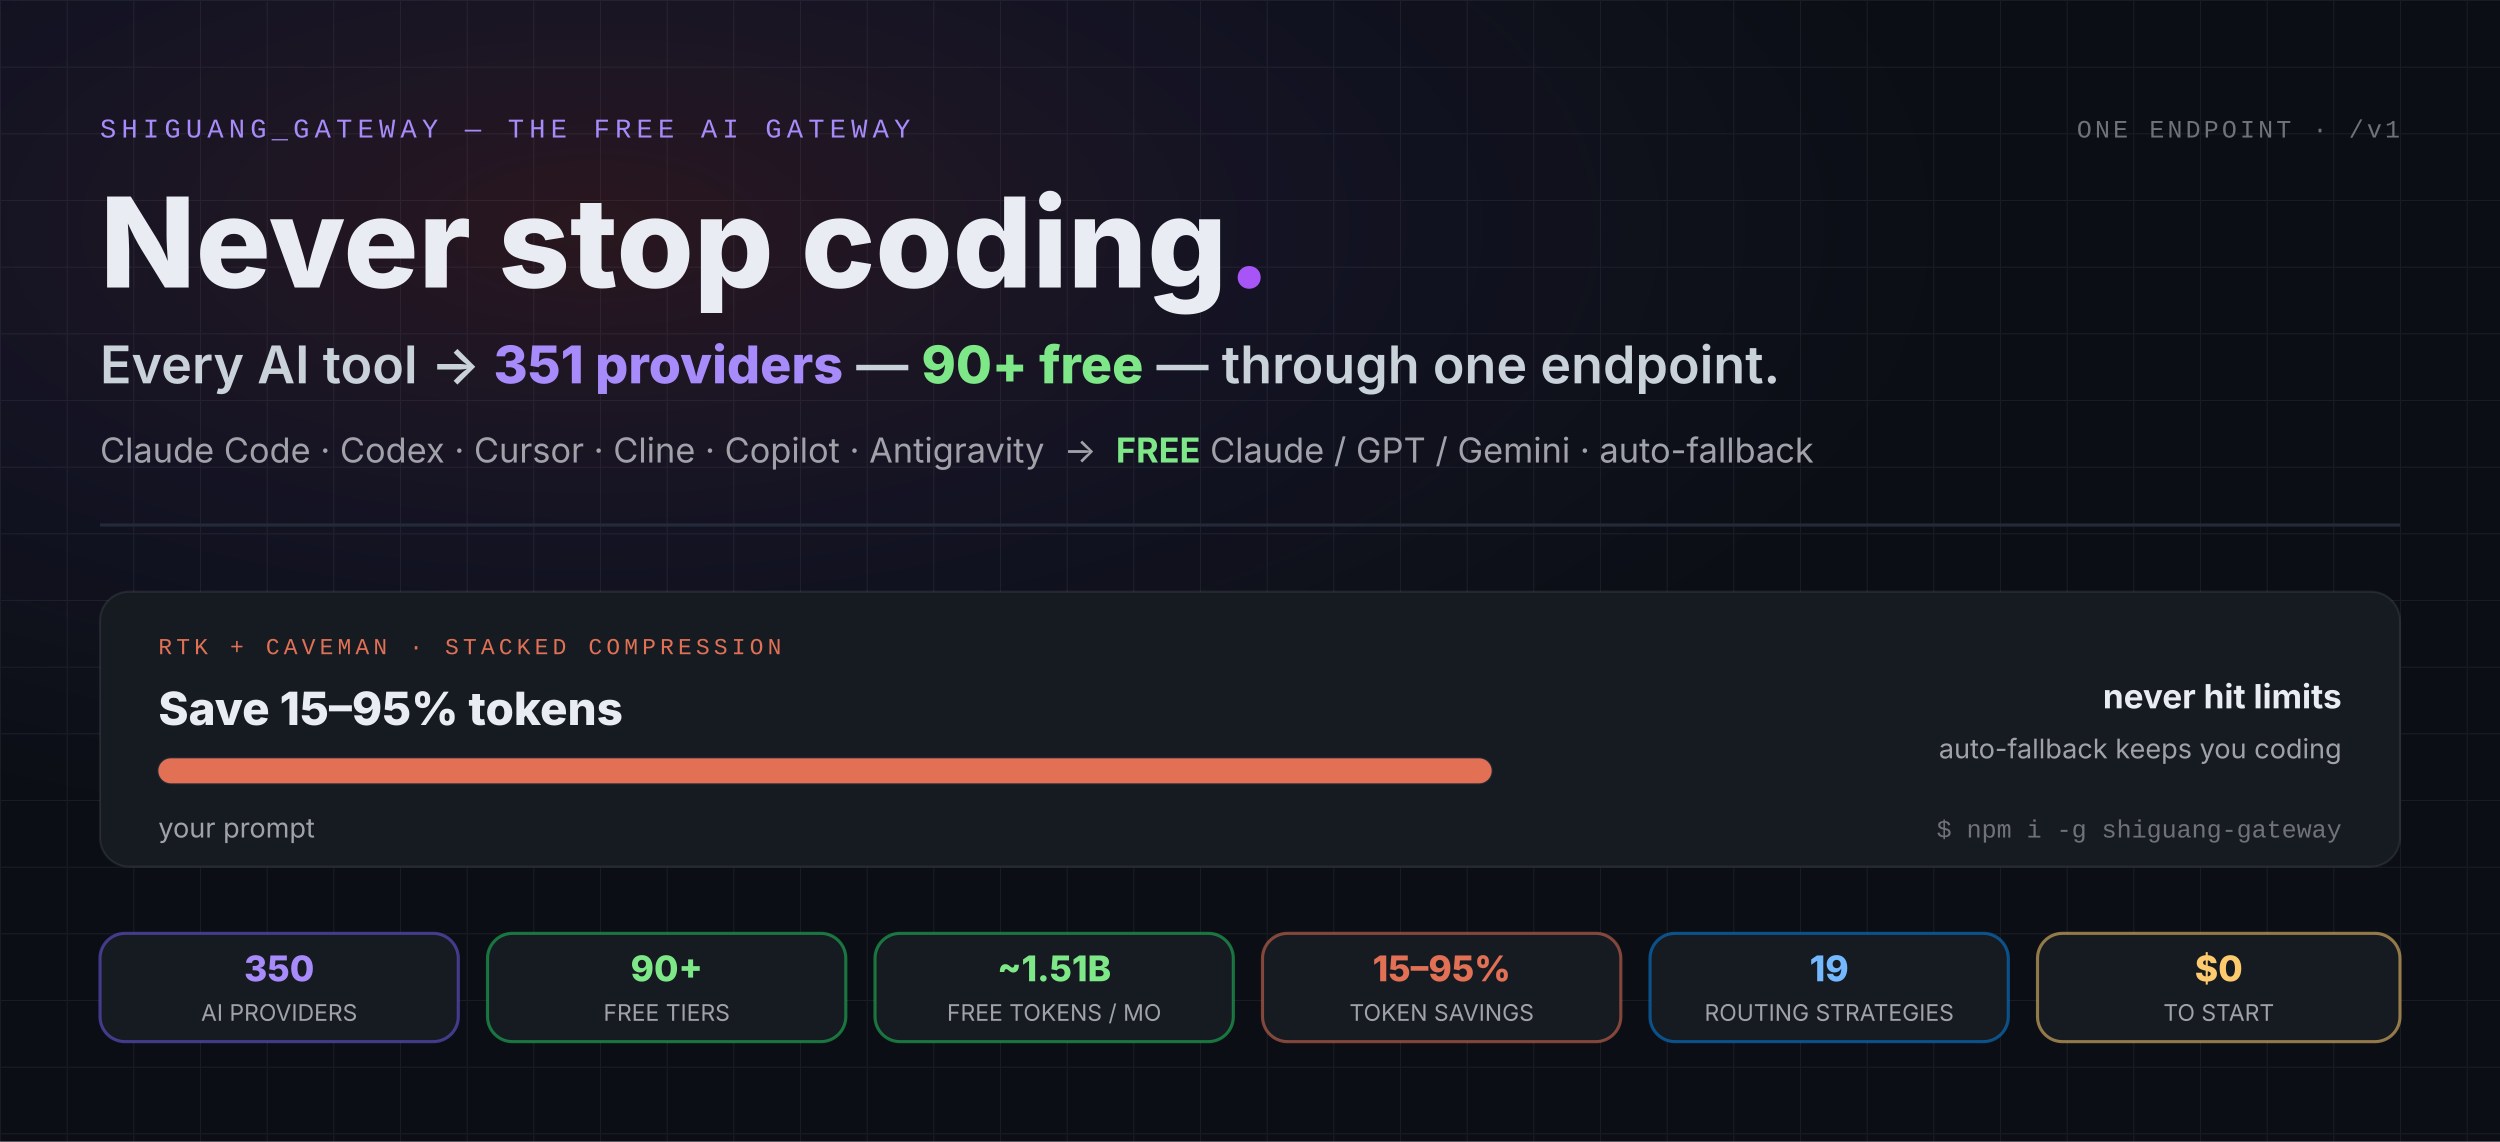
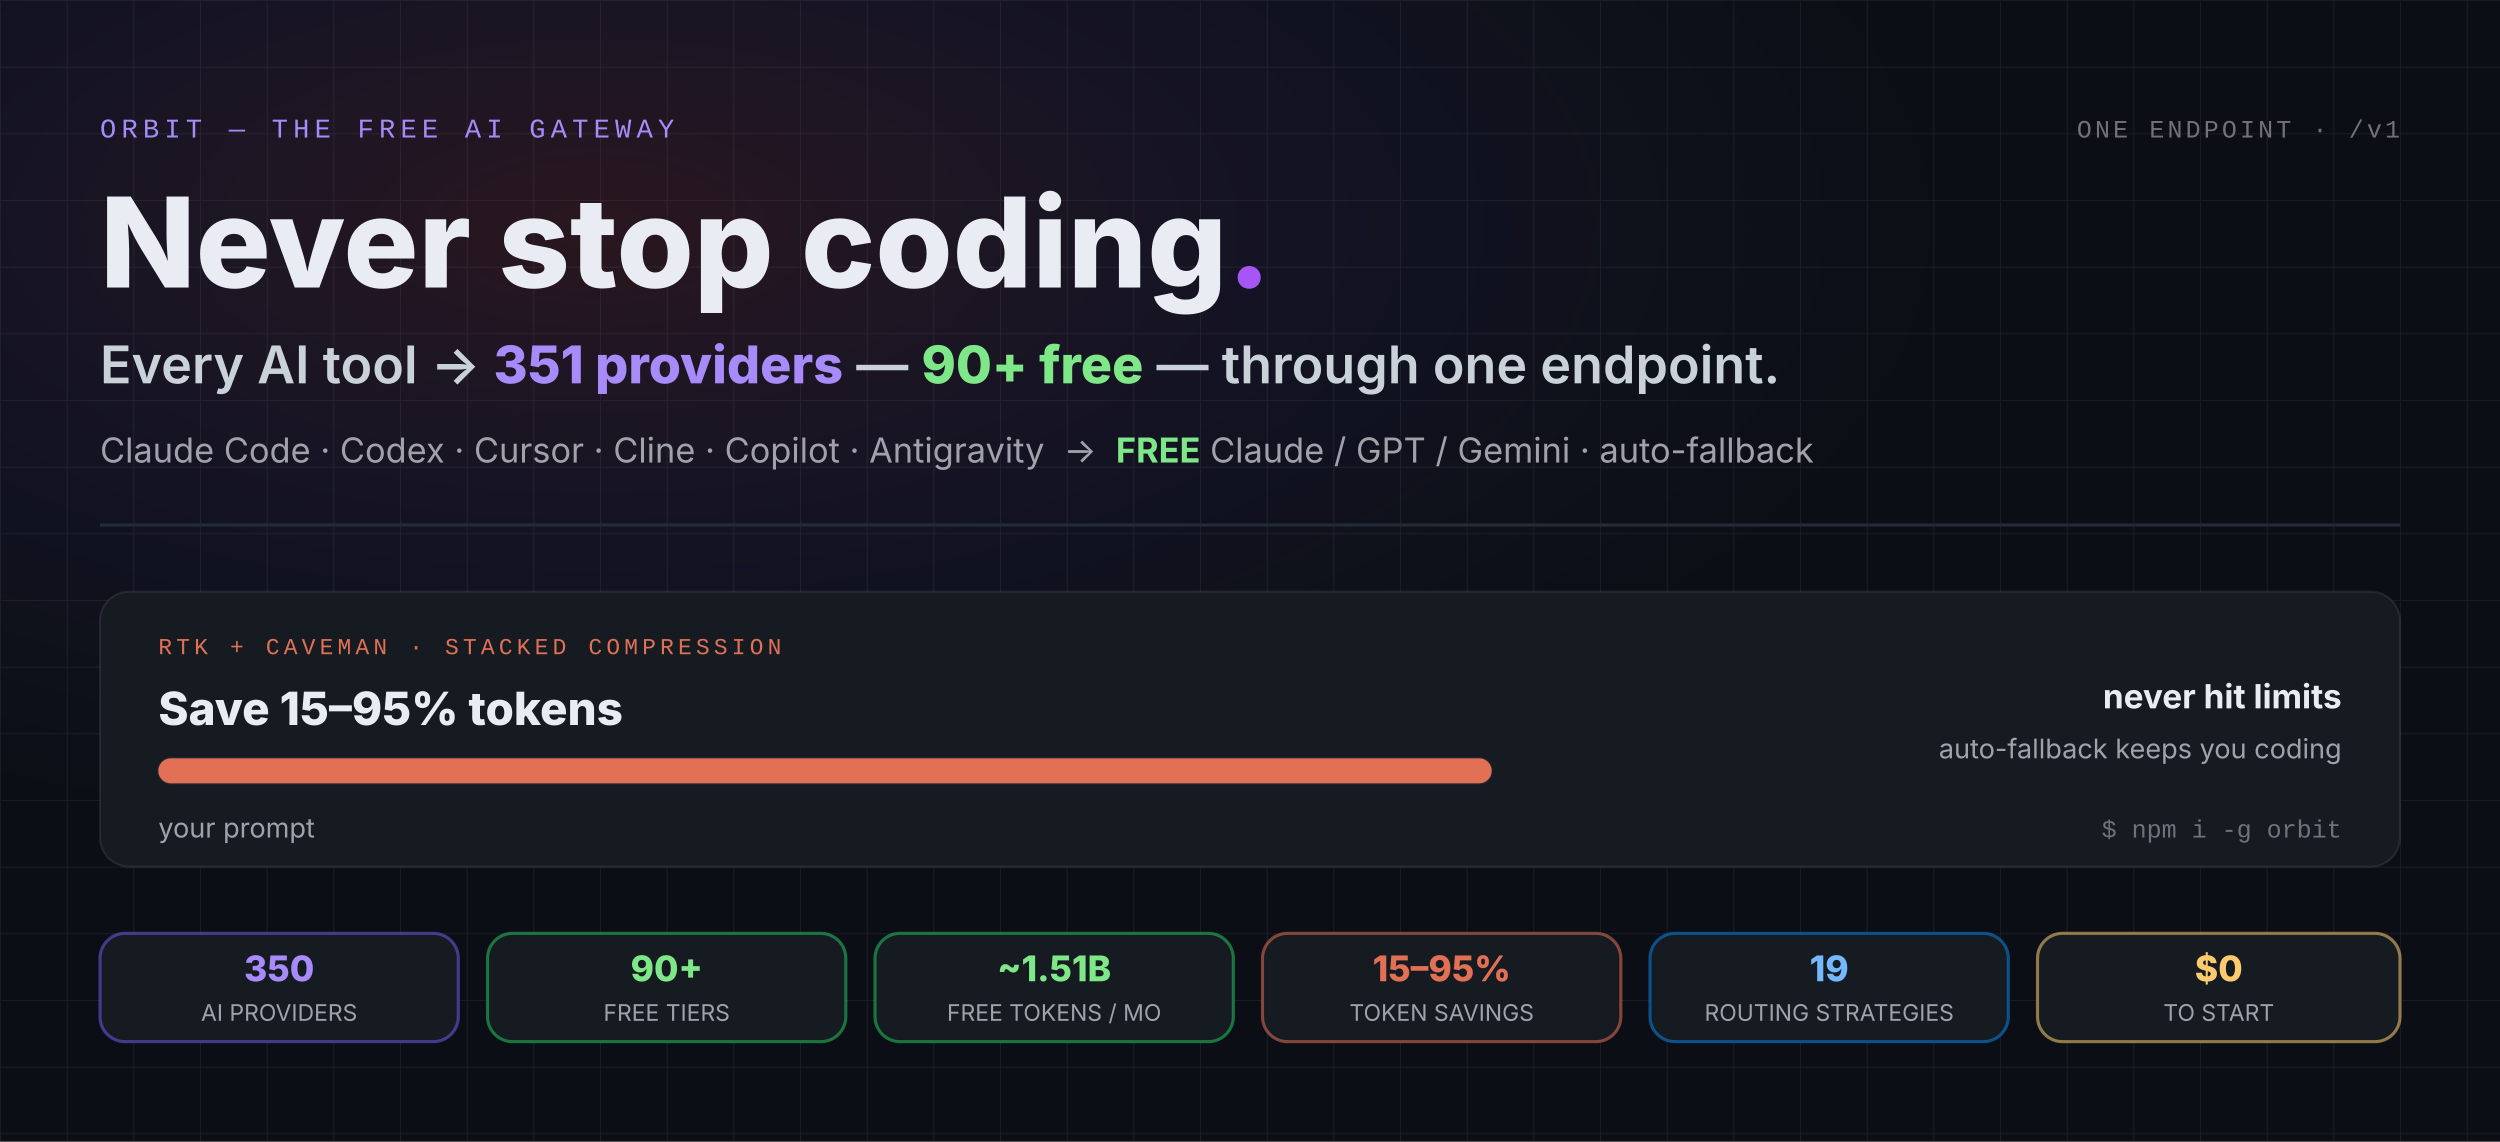
- <svg xmlns="http://www.w3.org/2000/svg" viewBox="0 0 1200 548" role="img" aria-label="ShiguangGateway hero: Never stop coding. Every AI tool to 351 providers — 90+ free — through one endpoint. Claude Code, Codex, Cursor, Cline, Copilot and Antigravity into free Claude, GPT and Gemini with auto-fallback. RTK + Caveman stacked compression saves 15 to 95 percent of tokens — about 89 percent average on tool-heavy sessions — so you never hit limits. Stats: 351 AI providers, 90+ free tiers, about 1.51B free tokens per month, 15 to 95 percent token savings, 19 routing strategies, zero dollars to start.">
+ <svg xmlns="http://www.w3.org/2000/svg" viewBox="0 0 1200 548" role="img" aria-label="Orbit hero: Never stop coding. Every AI tool to 351 providers — 90+ free — through one endpoint. Claude Code, Codex, Cursor, Cline, Copilot and Antigravity into free Claude, GPT and Gemini with auto-fallback. RTK + Caveman stacked compression saves 15 to 95 percent of tokens — about 89 percent average on tool-heavy sessions — so you never hit limits. Stats: 351 AI providers, 90+ free tiers, about 1.51B free tokens per month, 15 to 95 percent token savings, 19 routing strategies, zero dollars to start.">
  <defs>
    <pattern id="gridPaperH" width="32" height="32" patternUnits="userSpaceOnUse">
      <path d="M 32 0 L 0 0 0 32" fill="none" stroke="#ffffff" stroke-opacity="0.06" stroke-width="1" />
    </pattern>
    <radialGradient id="bgGlowH" cx="24%" cy="20%" r="55%">
      <stop offset="0%" stop-color="#e54d5e" stop-opacity="0.14" />
      <stop offset="55%" stop-color="#8b5cf6" stop-opacity="0.06" />
      <stop offset="100%" stop-color="#6366f1" stop-opacity="0" />
    </radialGradient>
    <linearGradient id="gradBrandH" x1="0" y1="0" x2="1" y2="1">
      <stop offset="0%" stop-color="#e54d5e" />
      <stop offset="100%" stop-color="#a855f7" />
    </linearGradient>
    <path id="dividerPathH" d="M 48,252 L 1152,252" />
  </defs>
  <rect width="1200" height="548" fill="#0b0e14" />
  <rect width="1200" height="548" fill="url(#gridPaperH)" />
  <rect width="1200" height="548" fill="url(#bgGlowH)" />
-   <text x="48" y="66" font-family="Consolas, 'Courier New', monospace" font-size="13" letter-spacing="2.5" fill="#a78bfa">SHIGUANG_GATEWAY — THE FREE AI GATEWAY</text>
+   <text x="48" y="66" font-family="Consolas, 'Courier New', monospace" font-size="13" letter-spacing="2.5" fill="#a78bfa">ORBIT — THE FREE AI GATEWAY</text>
  <text x="1152" y="66" text-anchor="end" font-family="Consolas, 'Courier New', monospace" font-size="12" letter-spacing="1.5" fill="#71717a">ONE ENDPOINT · /v1</text>
  <text x="48" y="138" font-family="Inter, 'Segoe UI', Arial, Helvetica, system-ui, sans-serif" font-size="60" font-weight="800" fill="#e9edf3">Never stop coding<tspan fill="#a855f7">.</tspan>
  </text>
  <text x="48" y="184" font-family="Inter, 'Segoe UI', Arial, Helvetica, system-ui, sans-serif" font-size="25" font-weight="600" fill="#c9d1d9">Every AI tool → <tspan fill="#a78bfa" font-weight="800">351 providers</tspan> — <tspan fill="#7ee787" font-weight="800">90+ free</tspan> — through one endpoint.</text>
  <text x="48" y="222" font-family="Inter, 'Segoe UI', Arial, Helvetica, system-ui, sans-serif" font-size="16.5" fill="#a1a1aa">Claude Code · Codex · Cursor · Cline · Copilot · Antigravity  →  <tspan fill="#7ee787" font-weight="700">FREE</tspan> Claude / GPT / Gemini · auto-fallback</text>
  <line x1="48" y1="252" x2="1152" y2="252" stroke="#232b38" stroke-width="1.5" />
  <circle r="4" fill="url(#gradBrandH)" opacity="0">
    <animateMotion dur="6s" repeatCount="indefinite" keyPoints="0;1" keyTimes="0;1" calcMode="linear">
      <mpath href="#dividerPathH" />
    </animateMotion>
    <animate attributeName="opacity" values="0;0.9;0.9;0" keyTimes="0;0.08;0.6;0.75" dur="6s" repeatCount="indefinite" />
  </circle>
  <g>
    <rect x="48" y="284" width="1104" height="132" rx="14" fill="#161b22" stroke="#ffffff" stroke-opacity="0.08" stroke-width="1" />
    <text x="76" y="314" font-family="Consolas, 'Courier New', monospace" font-size="11" letter-spacing="2" fill="#e17055">RTK + CAVEMAN · STACKED COMPRESSION</text>
    <text x="76" y="348" font-family="Inter, 'Segoe UI', Arial, Helvetica, system-ui, sans-serif" font-size="22" font-weight="800" fill="#e9edf3">Save 15–95% tokens</text>
    <rect x="76" y="364" width="640" height="12" rx="6" fill="#0b0e14" stroke="#232b38" stroke-width="1" />
    <rect x="76" y="364" width="640" height="12" rx="6" fill="#e17055">
      <animate attributeName="width" values="640;640;70;70;640" keyTimes="0;0.12;0.5;0.88;1" dur="8s" repeatCount="indefinite" calcMode="spline" keySplines="0.4 0 0.2 1;0.4 0 0.2 1;0.4 0 0.2 1;0.4 0 0.2 1" />
    </rect>
    <text x="76" y="402" font-family="Inter, 'Segoe UI', Arial, Helvetica, system-ui, sans-serif" font-size="13" fill="#a1a1aa">your prompt
      <animate attributeName="opacity" values="1;1;0;0;1" keyTimes="0;0.12;0.35;0.88;1" dur="8s" repeatCount="indefinite" calcMode="discrete" />
    </text>
    <text x="76" y="402" font-family="Inter, 'Segoe UI', Arial, Helvetica, system-ui, sans-serif" font-size="13" font-weight="700" fill="#e17055" opacity="0">−89% avg on tool-heavy sessions
      <animate attributeName="opacity" values="0;0;1;1;0" keyTimes="0;0.35;0.36;0.88;1" dur="8s" repeatCount="indefinite" calcMode="discrete" />
    </text>
    <text x="1124" y="340" text-anchor="end" font-family="Inter, 'Segoe UI', Arial, Helvetica, system-ui, sans-serif" font-size="16" font-weight="700" fill="#e9edf3">never hit limits</text>
    <text x="1124" y="364" text-anchor="end" font-family="Inter, 'Segoe UI', Arial, Helvetica, system-ui, sans-serif" font-size="13" fill="#a1a1aa">auto-fallback keeps you coding</text>
-     <text x="1124" y="402" text-anchor="end" font-family="Consolas, 'Courier New', monospace" font-size="12" fill="#71717a">$ npm i -g shiguang-gateway</text>
+     <text x="1124" y="402" text-anchor="end" font-family="Consolas, 'Courier New', monospace" font-size="12" fill="#71717a">$ npm i -g orbit</text>
  </g>
  <g font-family="Inter, 'Segoe UI', Arial, Helvetica, system-ui, sans-serif" text-anchor="middle">
    <rect x="48" y="448" width="172" height="52" rx="12" fill="#161b22" stroke="#6c5ce7" stroke-opacity="0.55" stroke-width="1.5" />
    <text x="134" y="471" font-size="17" font-weight="800" fill="#a78bfa">350</text>
    <text x="134" y="490" font-size="11" fill="#a1a1aa">AI PROVIDERS</text>
    <rect x="234" y="448" width="172" height="52" rx="12" fill="#161b22" stroke="#22c55e" stroke-opacity="0.55" stroke-width="1.5" />
    <text x="320" y="471" font-size="17" font-weight="800" fill="#7ee787">90+</text>
    <text x="320" y="490" font-size="11" fill="#a1a1aa">FREE TIERS</text>
    <rect x="420" y="448" width="172" height="52" rx="12" fill="#161b22" stroke="#22c55e" stroke-opacity="0.55" stroke-width="1.5" />
    <text x="506" y="471" font-size="17" font-weight="800" fill="#7ee787">~1.51B</text>
    <text x="506" y="490" font-size="11" fill="#a1a1aa">FREE TOKENS / MO</text>
    <rect x="606" y="448" width="172" height="52" rx="12" fill="#161b22" stroke="#e17055" stroke-opacity="0.55" stroke-width="1.5" />
    <text x="692" y="471" font-size="17" font-weight="800" fill="#e17055">15–95%</text>
    <text x="692" y="490" font-size="11" fill="#a1a1aa">TOKEN SAVINGS</text>
    <rect x="792" y="448" width="172" height="52" rx="12" fill="#161b22" stroke="#0984e3" stroke-opacity="0.55" stroke-width="1.5" />
    <text x="878" y="471" font-size="17" font-weight="800" fill="#74b9ff">19</text>
    <text x="878" y="490" font-size="11" fill="#a1a1aa">ROUTING STRATEGIES</text>
    <rect x="978" y="448" width="174" height="52" rx="12" fill="#161b22" stroke="#fdcb6e" stroke-opacity="0.55" stroke-width="1.5" />
    <text x="1065" y="471" font-size="17" font-weight="800" fill="#fdcb6e">$0</text>
    <text x="1065" y="490" font-size="11" fill="#a1a1aa">TO START</text>
  </g>
</svg>
